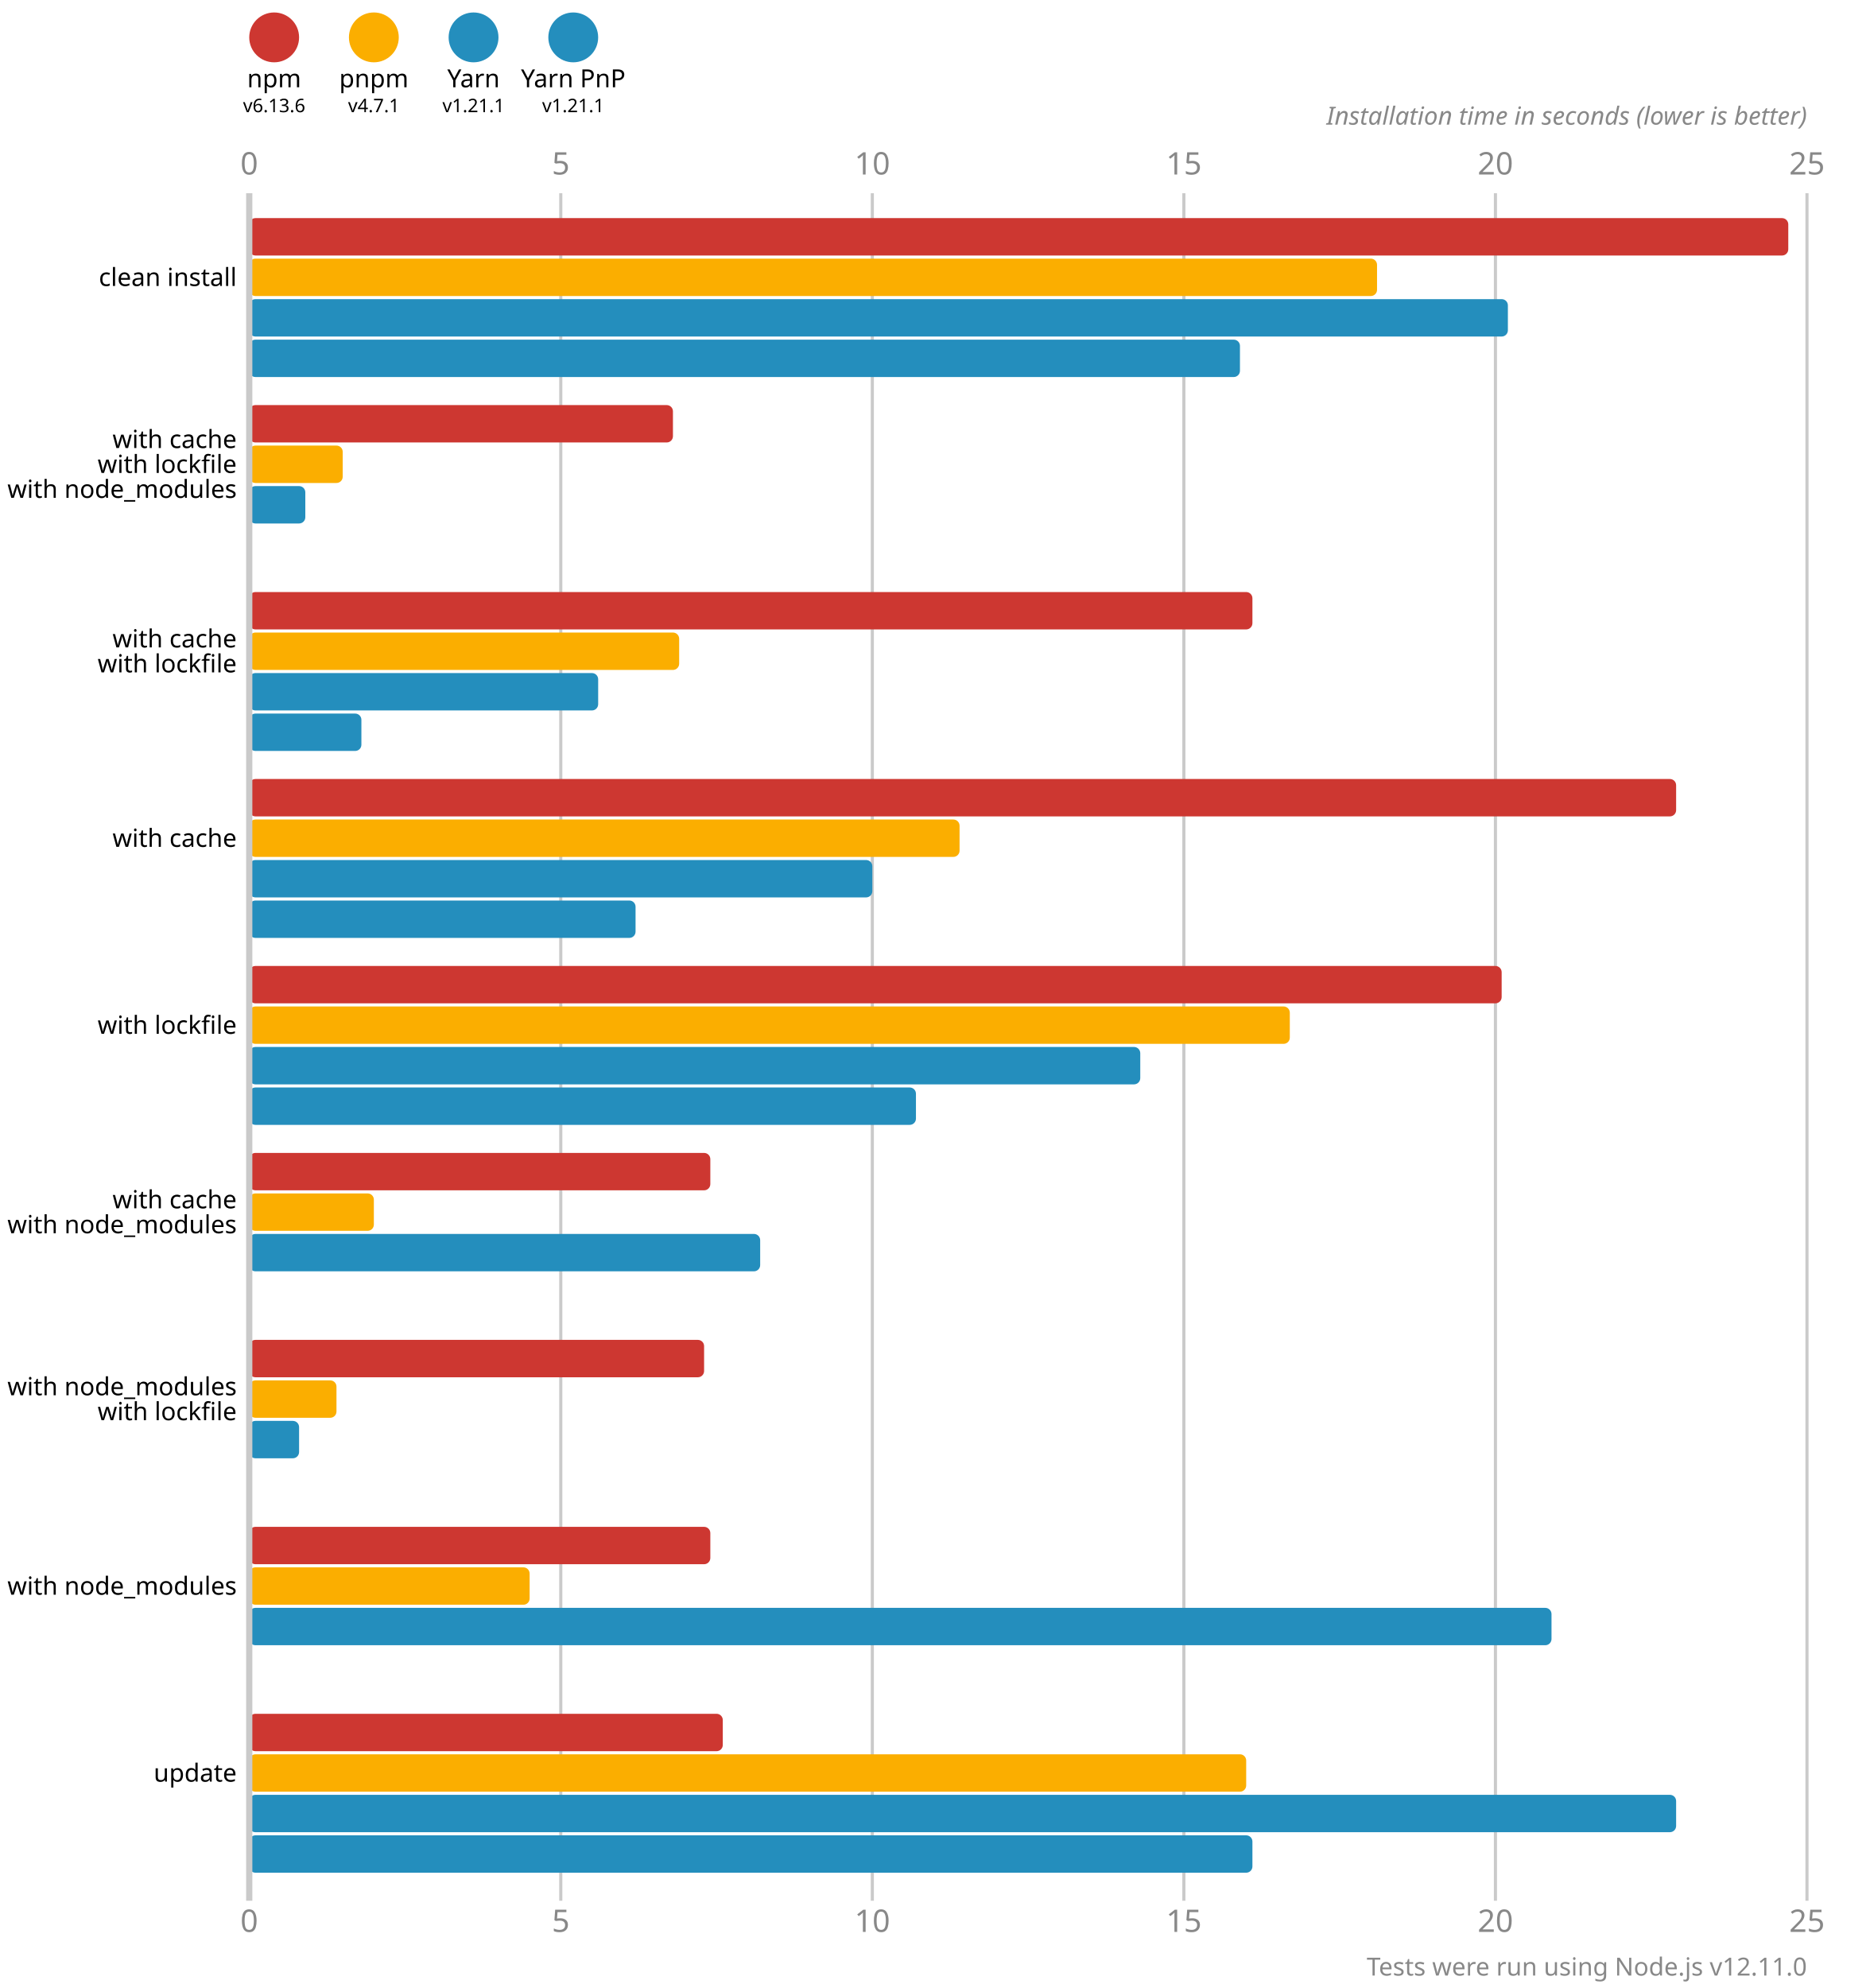
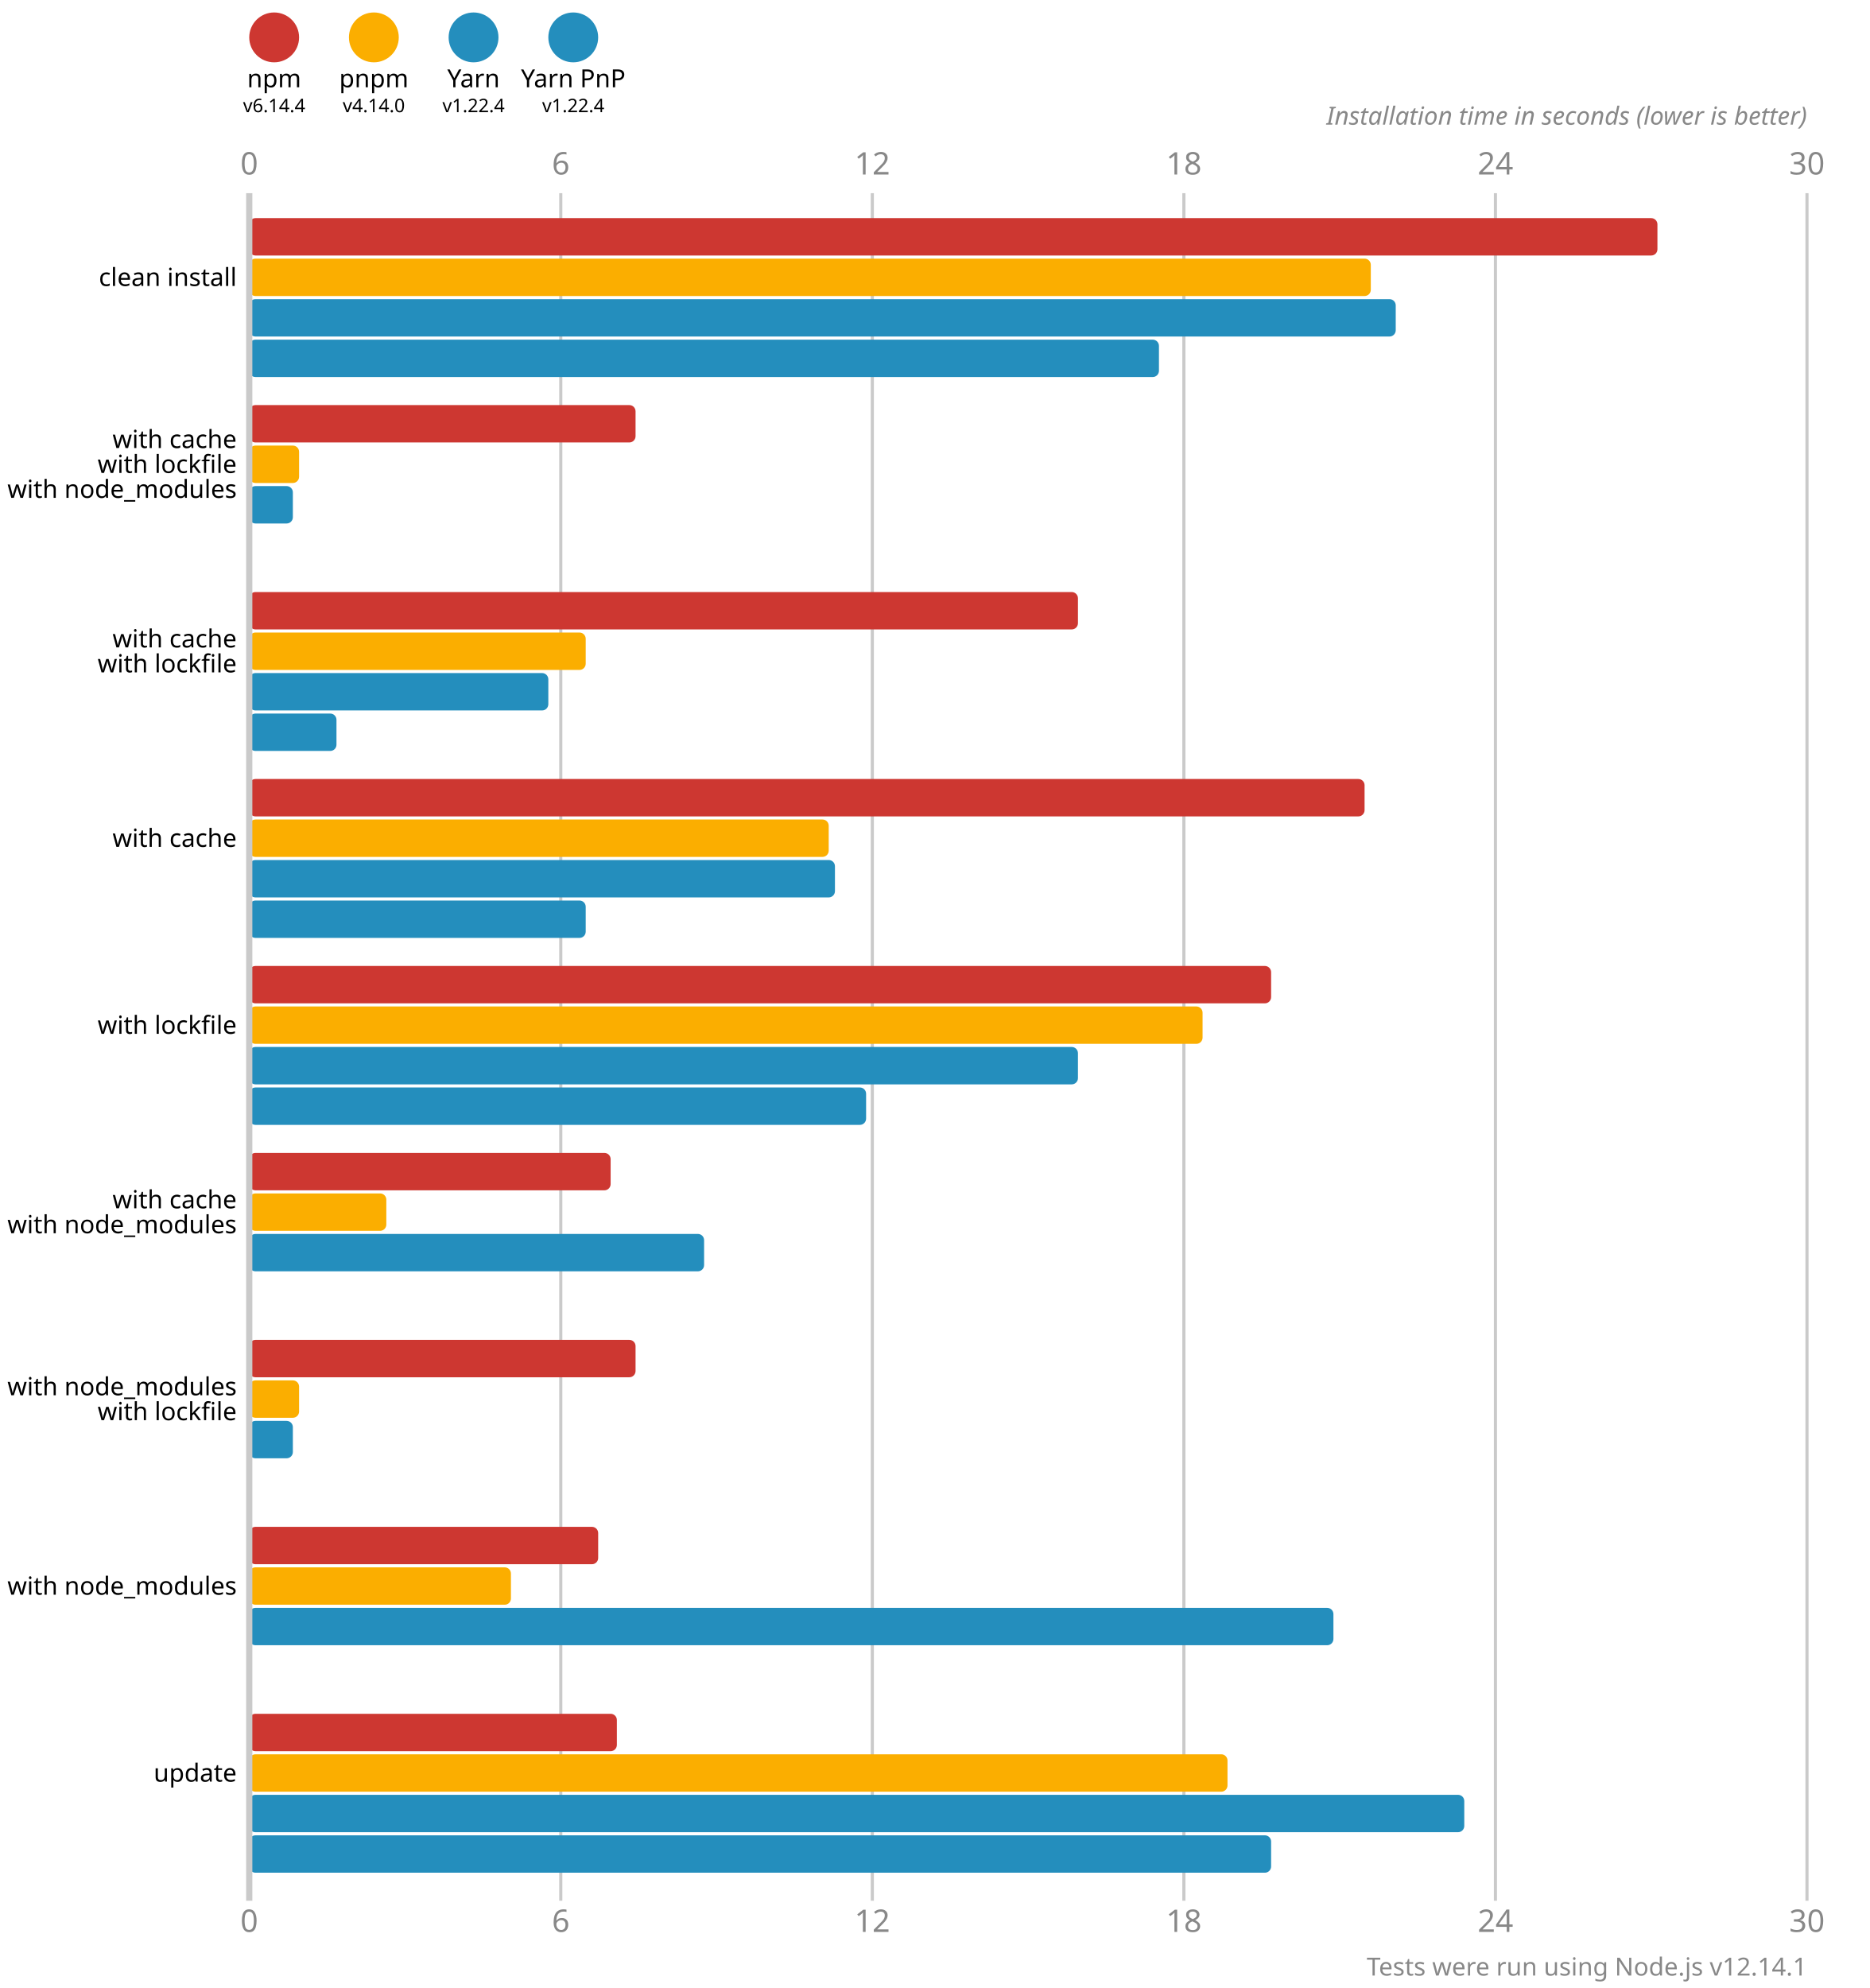
<svg xmlns="http://www.w3.org/2000/svg" version="1.1" viewBox="0 0 300 319">
  <style>
    .font { font-family: sans-serif; }
    .s3 { font-size: 3px; }
    .s4 { font-size: 4px; }
    .s5 { font-size: 5px; }
    .line { stroke: #cacaca; }
    .width { stroke-width: 0.5; }
    .text { fill: #888; }
  </style>
  <circle cx="44" cy="6" r="4" fill="#cd3731" />
  <text x="44" y="14" class="font s4" text-anchor="middle">npm</text>
-   <text x="44" y="18" class="font s3" text-anchor="middle">v6.13.6</text>
+   <text x="44" y="18" class="font s3" text-anchor="middle">v6.14.4</text>
  <circle cx="60" cy="6" r="4" fill="#fbae00" />
  <text x="60" y="14" class="font s4" text-anchor="middle">pnpm</text>
-   <text x="60" y="18" class="font s3" text-anchor="middle">v4.7.1</text>
+   <text x="60" y="18" class="font s3" text-anchor="middle">v4.14.0</text>
  <circle cx="76" cy="6" r="4" fill="#248ebd" />
  <text x="76" y="14" class="font s4" text-anchor="middle">Yarn</text>
-   <text x="76" y="18" class="font s3" text-anchor="middle">v1.21.1</text>
+   <text x="76" y="18" class="font s3" text-anchor="middle">v1.22.4</text>
  <circle cx="92" cy="6" r="4" fill="#248ebd" />
  <text x="92" y="14" class="font s4" text-anchor="middle">Yarn PnP</text>
-   <text x="92" y="18" class="font s3" text-anchor="middle">v1.21.1</text>
+   <text x="92" y="18" class="font s3" text-anchor="middle">v1.22.4</text>
  <text x="40" y="28" class="font s5 text" text-anchor="middle">0</text>
  <text x="40" y="310" class="font s5 text" text-anchor="middle">0</text>
  <line x1="90" y1="31" x2="90" y2="305" class="line width" />
-   <text x="90" y="28" class="font s5 text" text-anchor="middle">5</text>
-   <text x="90" y="310" class="font s5 text" text-anchor="middle">5</text>
+   <text x="90" y="28" class="font s5 text" text-anchor="middle">6</text>
+   <text x="90" y="310" class="font s5 text" text-anchor="middle">6</text>
  <line x1="140" y1="31" x2="140" y2="305" class="line width" />
-   <text x="140" y="28" class="font s5 text" text-anchor="middle">10</text>
-   <text x="140" y="310" class="font s5 text" text-anchor="middle">10</text>
+   <text x="140" y="28" class="font s5 text" text-anchor="middle">12</text>
+   <text x="140" y="310" class="font s5 text" text-anchor="middle">12</text>
  <line x1="190" y1="31" x2="190" y2="305" class="line width" />
-   <text x="190" y="28" class="font s5 text" text-anchor="middle">15</text>
-   <text x="190" y="310" class="font s5 text" text-anchor="middle">15</text>
+   <text x="190" y="28" class="font s5 text" text-anchor="middle">18</text>
+   <text x="190" y="310" class="font s5 text" text-anchor="middle">18</text>
  <line x1="240" y1="31" x2="240" y2="305" class="line width" />
-   <text x="240" y="28" class="font s5 text" text-anchor="middle">20</text>
-   <text x="240" y="310" class="font s5 text" text-anchor="middle">20</text>
+   <text x="240" y="28" class="font s5 text" text-anchor="middle">24</text>
+   <text x="240" y="310" class="font s5 text" text-anchor="middle">24</text>
  <line x1="290" y1="31" x2="290" y2="305" class="line width" />
-   <text x="290" y="28" class="font s5 text" text-anchor="middle">25</text>
-   <text x="290" y="310" class="font s5 text" text-anchor="middle">25</text>
+   <text x="290" y="28" class="font s5 text" text-anchor="middle">30</text>
+   <text x="290" y="310" class="font s5 text" text-anchor="middle">30</text>
  <text x="290" y="20" class="font s4 text" font-style="italic" text-anchor="end">Installation time in seconds (lower is better)</text>
-   <rect x="40" y="35" width="247" height="6" fill="#cd3731" rx="1" ry="1" />
-   <rect x="40" y="41.5" width="181" height="6" fill="#fbae00" rx="1" ry="1" />
-   <rect x="40" y="48" width="202" height="6" fill="#248ebd" rx="1" ry="1" />
-   <rect x="40" y="54.5" width="159" height="6" fill="#248ebd" rx="1" ry="1" />
-   <rect x="40" y="65" width="68" height="6" fill="#cd3731" rx="1" ry="1" />
-   <rect x="40" y="71.5" width="15" height="6" fill="#fbae00" rx="1" ry="1" />
-   <rect x="40" y="78" width="9" height="6" fill="#248ebd" rx="1" ry="1" />
+   <rect x="40" y="35" width="226" height="6" fill="#cd3731" rx="1" ry="1" />
+   <rect x="40" y="41.5" width="180" height="6" fill="#fbae00" rx="1" ry="1" />
+   <rect x="40" y="48" width="184" height="6" fill="#248ebd" rx="1" ry="1" />
+   <rect x="40" y="54.5" width="146" height="6" fill="#248ebd" rx="1" ry="1" />
+   <rect x="40" y="65" width="62" height="6" fill="#cd3731" rx="1" ry="1" />
+   <rect x="40" y="71.5" width="8" height="6" fill="#fbae00" rx="1" ry="1" />
+   <rect x="40" y="78" width="7" height="6" fill="#248ebd" rx="1" ry="1" />
  <rect x="40" y="84.5" width="0" height="6" fill="#248ebd" rx="1" ry="1" />
-   <rect x="40" y="95" width="161" height="6" fill="#cd3731" rx="1" ry="1" />
-   <rect x="40" y="101.5" width="69" height="6" fill="#fbae00" rx="1" ry="1" />
-   <rect x="40" y="108" width="56" height="6" fill="#248ebd" rx="1" ry="1" />
-   <rect x="40" y="114.5" width="18" height="6" fill="#248ebd" rx="1" ry="1" />
-   <rect x="40" y="125" width="229" height="6" fill="#cd3731" rx="1" ry="1" />
-   <rect x="40" y="131.5" width="114" height="6" fill="#fbae00" rx="1" ry="1" />
-   <rect x="40" y="138" width="100" height="6" fill="#248ebd" rx="1" ry="1" />
-   <rect x="40" y="144.5" width="62" height="6" fill="#248ebd" rx="1" ry="1" />
-   <rect x="40" y="155" width="201" height="6" fill="#cd3731" rx="1" ry="1" />
-   <rect x="40" y="161.5" width="167" height="6" fill="#fbae00" rx="1" ry="1" />
-   <rect x="40" y="168" width="143" height="6" fill="#248ebd" rx="1" ry="1" />
-   <rect x="40" y="174.5" width="107" height="6" fill="#248ebd" rx="1" ry="1" />
-   <rect x="40" y="185" width="74" height="6" fill="#cd3731" rx="1" ry="1" />
-   <rect x="40" y="191.5" width="20" height="6" fill="#fbae00" rx="1" ry="1" />
-   <rect x="40" y="198" width="82" height="6" fill="#248ebd" rx="1" ry="1" />
+   <rect x="40" y="95" width="133" height="6" fill="#cd3731" rx="1" ry="1" />
+   <rect x="40" y="101.5" width="54" height="6" fill="#fbae00" rx="1" ry="1" />
+   <rect x="40" y="108" width="48" height="6" fill="#248ebd" rx="1" ry="1" />
+   <rect x="40" y="114.5" width="14" height="6" fill="#248ebd" rx="1" ry="1" />
+   <rect x="40" y="125" width="179" height="6" fill="#cd3731" rx="1" ry="1" />
+   <rect x="40" y="131.5" width="93" height="6" fill="#fbae00" rx="1" ry="1" />
+   <rect x="40" y="138" width="94" height="6" fill="#248ebd" rx="1" ry="1" />
+   <rect x="40" y="144.5" width="54" height="6" fill="#248ebd" rx="1" ry="1" />
+   <rect x="40" y="155" width="164" height="6" fill="#cd3731" rx="1" ry="1" />
+   <rect x="40" y="161.5" width="153" height="6" fill="#fbae00" rx="1" ry="1" />
+   <rect x="40" y="168" width="133" height="6" fill="#248ebd" rx="1" ry="1" />
+   <rect x="40" y="174.5" width="99" height="6" fill="#248ebd" rx="1" ry="1" />
+   <rect x="40" y="185" width="58" height="6" fill="#cd3731" rx="1" ry="1" />
+   <rect x="40" y="191.5" width="22" height="6" fill="#fbae00" rx="1" ry="1" />
+   <rect x="40" y="198" width="73" height="6" fill="#248ebd" rx="1" ry="1" />
  <rect x="40" y="204.5" width="0" height="6" fill="#248ebd" rx="1" ry="1" />
-   <rect x="40" y="215" width="73" height="6" fill="#cd3731" rx="1" ry="1" />
-   <rect x="40" y="221.5" width="14" height="6" fill="#fbae00" rx="1" ry="1" />
-   <rect x="40" y="228" width="8" height="6" fill="#248ebd" rx="1" ry="1" />
+   <rect x="40" y="215" width="62" height="6" fill="#cd3731" rx="1" ry="1" />
+   <rect x="40" y="221.5" width="8" height="6" fill="#fbae00" rx="1" ry="1" />
+   <rect x="40" y="228" width="7" height="6" fill="#248ebd" rx="1" ry="1" />
  <rect x="40" y="234.5" width="0" height="6" fill="#248ebd" rx="1" ry="1" />
-   <rect x="40" y="245" width="74" height="6" fill="#cd3731" rx="1" ry="1" />
-   <rect x="40" y="251.5" width="45" height="6" fill="#fbae00" rx="1" ry="1" />
-   <rect x="40" y="258" width="209" height="6" fill="#248ebd" rx="1" ry="1" />
+   <rect x="40" y="245" width="56" height="6" fill="#cd3731" rx="1" ry="1" />
+   <rect x="40" y="251.5" width="42" height="6" fill="#fbae00" rx="1" ry="1" />
+   <rect x="40" y="258" width="174" height="6" fill="#248ebd" rx="1" ry="1" />
  <rect x="40" y="264.5" width="0" height="6" fill="#248ebd" rx="1" ry="1" />
-   <rect x="40" y="275" width="76" height="6" fill="#cd3731" rx="1" ry="1" />
-   <rect x="40" y="281.5" width="160" height="6" fill="#fbae00" rx="1" ry="1" />
-   <rect x="40" y="288" width="229" height="6" fill="#248ebd" rx="1" ry="1" />
-   <rect x="40" y="294.5" width="161" height="6" fill="#248ebd" rx="1" ry="1" />
+   <rect x="40" y="275" width="59" height="6" fill="#cd3731" rx="1" ry="1" />
+   <rect x="40" y="281.5" width="157" height="6" fill="#fbae00" rx="1" ry="1" />
+   <rect x="40" y="288" width="195" height="6" fill="#248ebd" rx="1" ry="1" />
+   <rect x="40" y="294.5" width="164" height="6" fill="#248ebd" rx="1" ry="1" />
  <line x1="40" y1="31" x2="40" y2="305" class="line" />
  <text x="38" y="44.5" class="font s4" dominant-baseline="middle" text-anchor="end">clean install</text>
  <text x="38" y="70.5" class="font s4" dominant-baseline="middle" text-anchor="end">with cache</text>
  <text x="38" y="74.5" class="font s4" dominant-baseline="middle" text-anchor="end">with lockfile</text>
  <text x="38" y="78.5" class="font s4" dominant-baseline="middle" text-anchor="end">with node_modules</text>
  <text x="38" y="102.5" class="font s4" dominant-baseline="middle" text-anchor="end">with cache</text>
  <text x="38" y="106.5" class="font s4" dominant-baseline="middle" text-anchor="end">with lockfile</text>
  <text x="38" y="134.5" class="font s4" dominant-baseline="middle" text-anchor="end">with cache</text>
  <text x="38" y="164.5" class="font s4" dominant-baseline="middle" text-anchor="end">with lockfile</text>
  <text x="38" y="192.5" class="font s4" dominant-baseline="middle" text-anchor="end">with cache</text>
  <text x="38" y="196.5" class="font s4" dominant-baseline="middle" text-anchor="end">with node_modules</text>
  <text x="38" y="222.5" class="font s4" dominant-baseline="middle" text-anchor="end">with node_modules</text>
  <text x="38" y="226.5" class="font s4" dominant-baseline="middle" text-anchor="end">with lockfile</text>
  <text x="38" y="254.5" class="font s4" dominant-baseline="middle" text-anchor="end">with node_modules</text>
  <text x="38" y="284.5" class="font s4" dominant-baseline="middle" text-anchor="end">update</text>
-   <text x="290" y="317" class="font s4 text" text-anchor="end">Tests were run using Node.js v12.11.0</text>
+   <text x="290" y="317" class="font s4 text" text-anchor="end">Tests were run using Node.js v12.14.1</text>
</svg>
